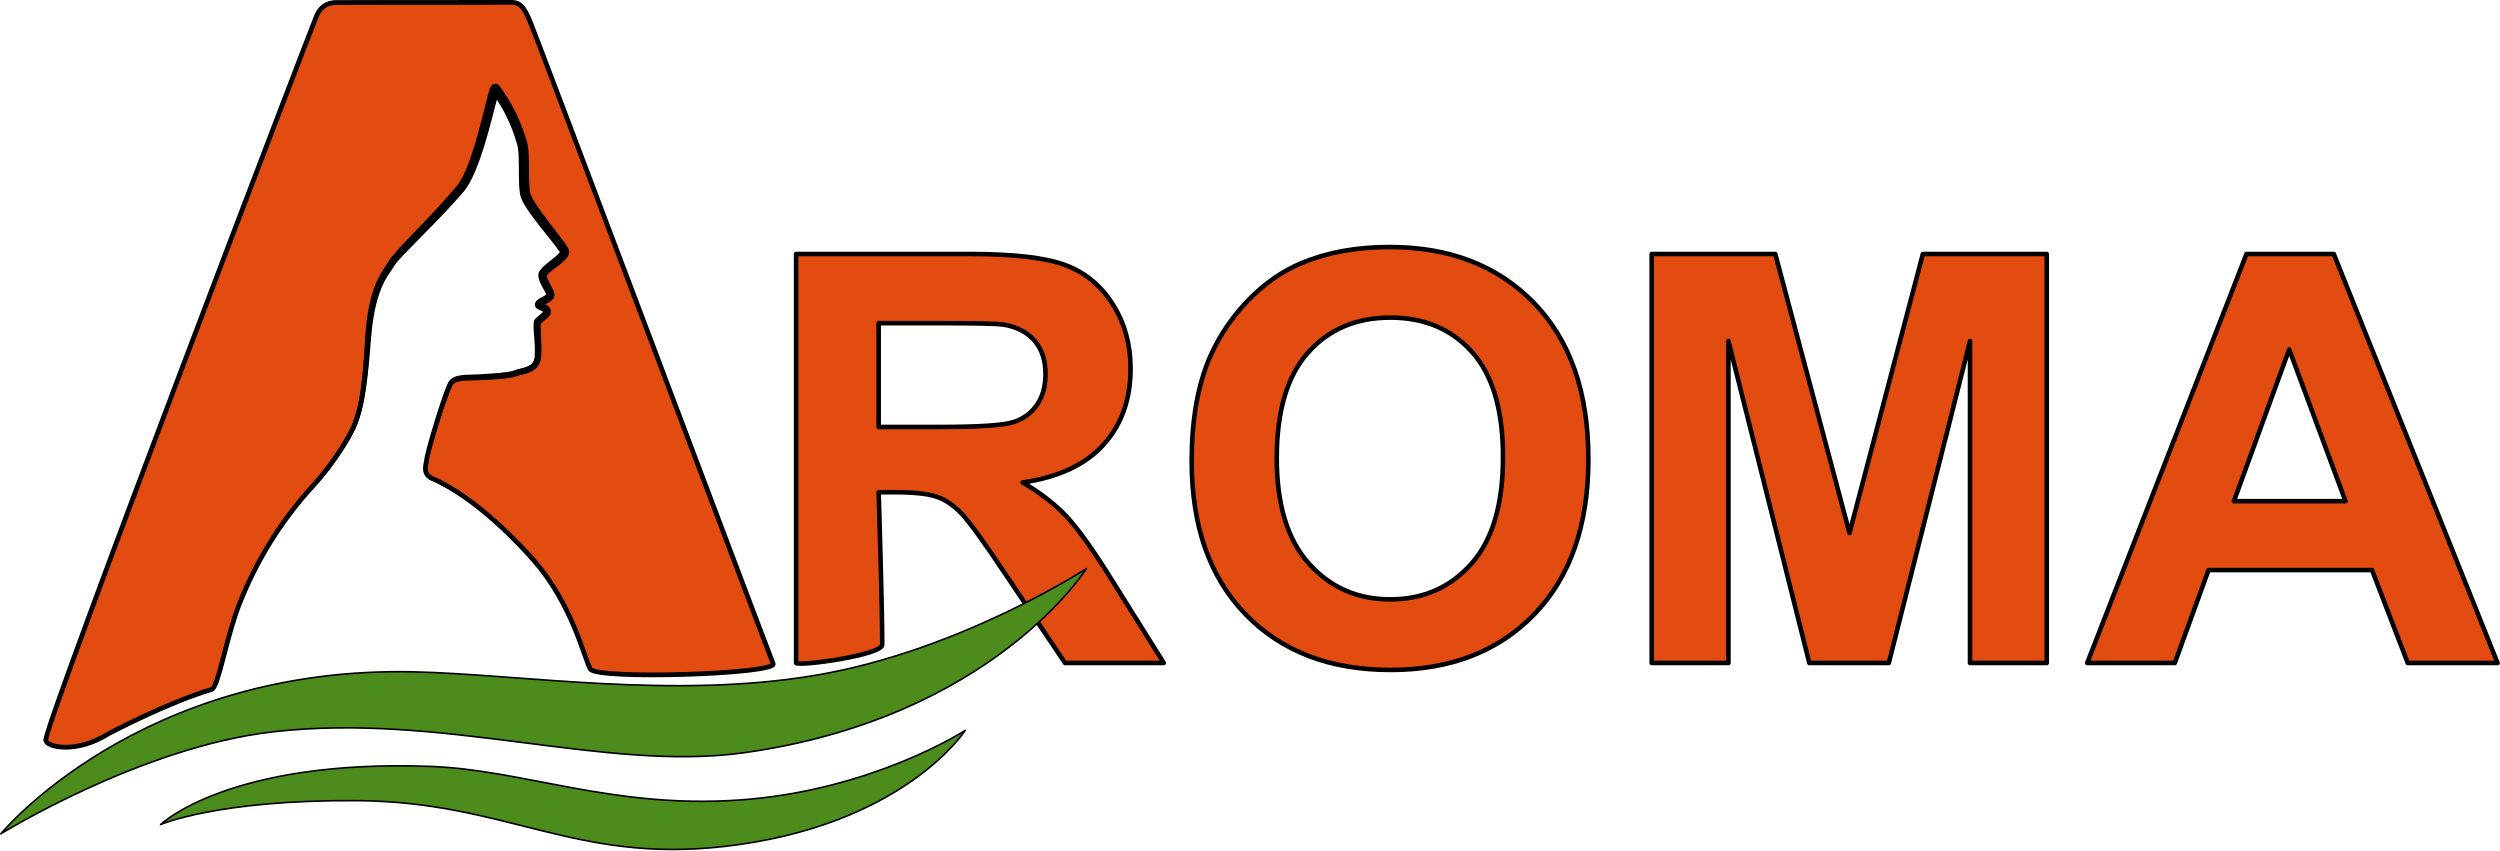
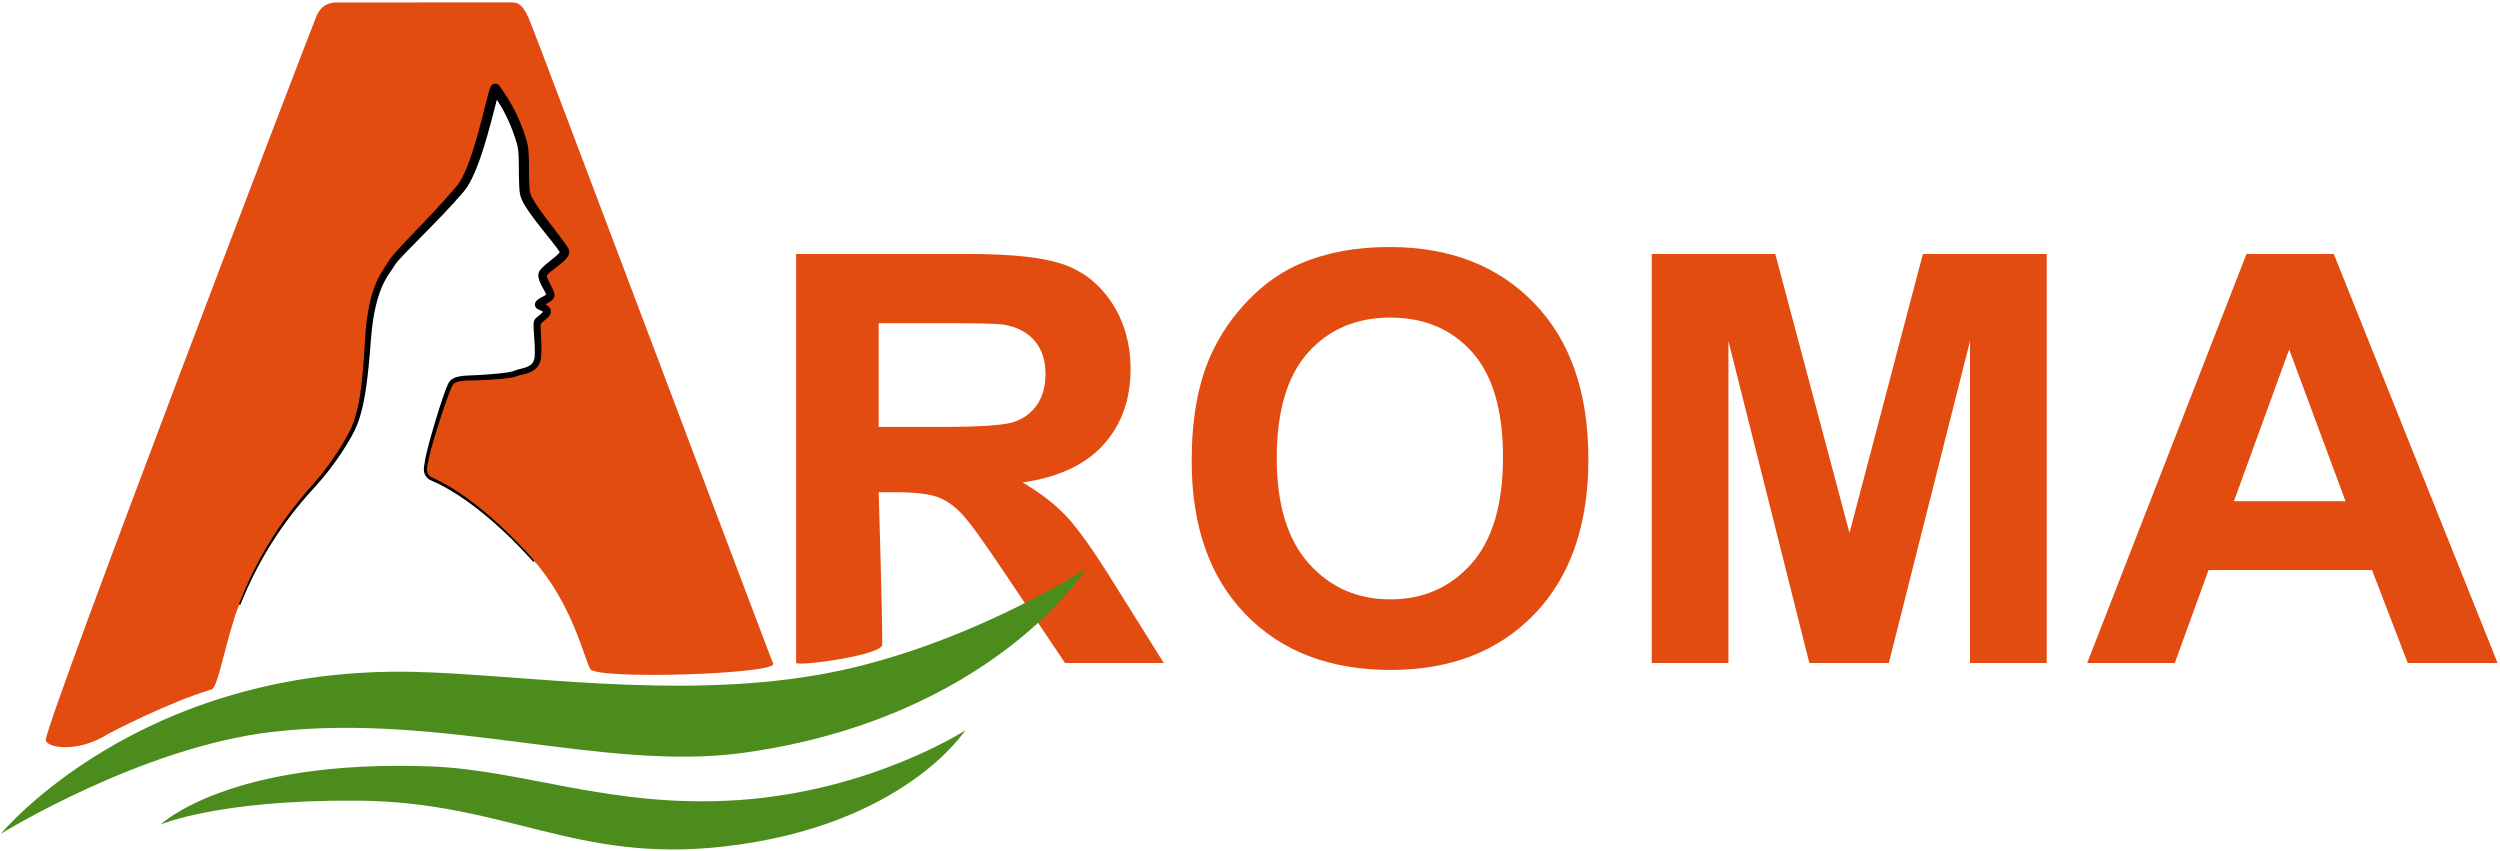
<svg xmlns="http://www.w3.org/2000/svg" width="2252" height="766" viewBox="0 0 2252 766" fill="none">
-   <path d="M717.123 597.207V228.801H873.683C913.044 228.801 941.659 232.105 959.497 238.724C977.335 245.343 991.623 257.108 1002.35 274.03C1013.06 290.952 1018.43 310.303 1018.43 332.084C1018.43 359.721 1010.3 382.552 994.051 400.565C977.798 418.568 953.51 429.921 921.179 434.615C937.257 443.992 950.531 454.295 961.01 465.525C971.478 476.745 985.593 496.683 1003.35 525.329L1048.33 597.207H959.376L905.593 517.043C886.499 488.387 873.426 470.343 866.395 462.88C859.355 455.428 851.904 450.322 844.03 447.553C836.155 444.795 823.668 443.405 806.581 443.405H791.503C791.503 443.405 794.817 549.961 794.735 580.758C794.704 590.094 720.222 600.326 717.123 597.207ZM791.503 384.6H846.543C882.229 384.6 904.5 383.097 913.383 380.081C922.267 377.065 929.213 371.867 934.236 364.497C939.27 357.127 941.785 347.915 941.785 336.86C941.785 324.456 938.468 314.451 931.849 306.824C925.241 299.207 915.898 294.39 903.834 292.373C897.802 291.539 879.718 291.117 849.558 291.117H791.503V384.6Z" fill="#E24C11" stroke="black" stroke-width="4.117" stroke-miterlimit="2" stroke-linejoin="round" />
-   <path d="M1073.46 415.264C1073.46 377.734 1079.07 346.237 1090.3 320.772C1098.67 302.007 1110.1 285.177 1124.6 270.263C1139.09 255.348 1154.96 244.293 1172.22 237.087C1195.17 227.371 1221.65 222.512 1251.63 222.512C1305.92 222.512 1349.34 239.352 1381.93 273.032C1414.52 306.701 1430.81 353.524 1430.81 413.503C1430.81 472.978 1414.64 519.513 1382.31 553.1C1349.97 586.687 1306.75 603.486 1252.63 603.486C1197.85 603.486 1154.3 586.78 1121.96 553.348C1089.62 519.925 1073.46 473.904 1073.46 415.264ZM1150.1 412.752C1150.1 454.47 1159.74 486.091 1179.01 507.614C1198.27 529.148 1222.73 539.905 1252.39 539.905C1282.03 539.905 1306.38 529.23 1325.39 507.862C1344.4 486.503 1353.91 454.47 1353.91 411.743C1353.91 369.531 1344.66 338.033 1326.14 317.251C1307.63 296.479 1283.04 286.093 1252.39 286.093C1221.73 286.093 1197.01 296.603 1178.25 317.632C1159.49 338.661 1150.1 370.364 1150.1 412.752Z" fill="#E24C11" stroke="black" stroke-width="4.117" stroke-miterlimit="2" stroke-linejoin="round" />
-   <path d="M1487.86 597.207V228.801H1599.18L1666.02 480.101L1732.12 228.801H1843.7V597.207H1774.59V307.205L1701.46 597.207H1629.84L1556.96 307.205V597.207H1487.86Z" fill="#E24C11" stroke="black" stroke-width="4.117" stroke-miterlimit="2" stroke-linejoin="round" />
-   <path d="M2249.8 597.207H2168.89L2136.72 513.523H1989.45L1959.05 597.207H1880.14L2023.63 228.801H2102.29L2249.8 597.207ZM2112.84 451.455L2062.09 314.74L2012.33 451.455H2112.84Z" fill="#E24C11" stroke="black" stroke-width="4.117" stroke-miterlimit="2" stroke-linejoin="round" />
-   <path fill-rule="evenodd" clip-rule="evenodd" d="M190.672 621.014C151.407 632.704 98.737 660.289 97.201 661.255C68.269 679.432 40.274 673.035 41.278 666.115C45.071 639.975 281.334 22.986 285.042 14.579C286.608 11.028 290.585 2.237 303.225 2.237C315.865 2.237 453.235 2.139 461.017 2.139C468.799 2.139 472.014 6.865 477.007 18.131C482.001 29.395 694.439 593.635 696.433 597.765C701.004 607.238 537.247 612.534 531.739 602.634C525.896 592.131 515.806 544.877 480.719 504.625C470.392 492.778 429.913 448.565 389.085 430.809C380.124 426.912 384.035 417.411 384.128 415.497C384.505 407.745 401.578 352.086 406.008 344.942C408.499 340.927 414.213 339.754 423.488 339.628C430.825 339.529 459.252 338.058 464.27 335.626C469.287 333.193 483.365 333.818 484.483 320.698C485.602 307.576 482.48 290.574 484.443 288.646C488.534 284.628 495.135 281.209 492.075 278.065C489.016 274.924 483.579 275.044 485.787 272.519C487.994 269.993 496.552 268.013 495.803 264.299C495.053 260.585 488.089 251.346 488.743 246.534C489.399 241.725 509.576 230.922 508.535 225.826C507.495 220.73 475.253 185.444 473.045 173.756C470.835 162.067 473.176 138.48 470.306 128.35C462.336 100.229 449.182 83.492 446.291 79.083C444.408 76.213 431.485 149.129 414.669 169.08C390.999 197.167 357.118 228.28 352.692 236.408C348.266 244.535 334.59 255.551 331.383 305.782C328.176 356.011 324.07 369.208 320.112 380.464C316.152 391.719 299.804 418.009 283.231 436.097C250.078 472.281 229.596 508.84 215.702 543.87C203.743 574.022 196.782 619.195 190.672 621.014Z" fill="#E24C11" stroke="black" stroke-width="4.277" stroke-miterlimit="1.5" stroke-linecap="round" stroke-linejoin="round" />
+   <path d="M717.123 597.207V228.801H873.683C913.044 228.801 941.659 232.105 959.497 238.724C977.335 245.343 991.623 257.108 1002.35 274.03C1013.06 290.952 1018.43 310.303 1018.43 332.084C1018.43 359.721 1010.3 382.552 994.051 400.565C977.798 418.568 953.51 429.921 921.179 434.615C937.257 443.992 950.531 454.295 961.01 465.525C971.478 476.745 985.593 496.683 1003.35 525.329L1048.33 597.207H959.376L905.593 517.043C886.499 488.387 873.426 470.343 866.395 462.88C859.355 455.428 851.904 450.322 844.03 447.553C836.155 444.795 823.668 443.405 806.581 443.405H791.503C791.503 443.405 794.817 549.961 794.735 580.758C794.704 590.094 720.222 600.326 717.123 597.207ZM791.503 384.6H846.543C882.229 384.6 904.5 383.097 913.383 380.081C922.267 377.065 929.213 371.867 934.236 364.497C939.27 357.127 941.785 347.915 941.785 336.86C941.785 324.456 938.468 314.451 931.849 306.824C925.241 299.207 915.898 294.39 903.834 292.373C897.802 291.539 879.718 291.117 849.558 291.117H791.503V384.6Z" fill="#E24C11" />
+   <path d="M1073.46 415.264C1073.46 377.734 1079.07 346.237 1090.3 320.772C1098.67 302.007 1110.1 285.177 1124.6 270.263C1139.09 255.348 1154.96 244.293 1172.22 237.087C1195.17 227.371 1221.65 222.512 1251.63 222.512C1305.92 222.512 1349.34 239.352 1381.93 273.032C1414.52 306.701 1430.81 353.524 1430.81 413.503C1430.81 472.978 1414.64 519.513 1382.31 553.1C1349.97 586.687 1306.75 603.486 1252.63 603.486C1197.85 603.486 1154.3 586.78 1121.96 553.348C1089.62 519.925 1073.46 473.904 1073.46 415.264ZM1150.1 412.752C1150.1 454.47 1159.74 486.091 1179.01 507.614C1198.27 529.148 1222.73 539.905 1252.39 539.905C1282.03 539.905 1306.38 529.23 1325.39 507.862C1344.4 486.503 1353.91 454.47 1353.91 411.743C1353.91 369.531 1344.66 338.033 1326.14 317.251C1307.63 296.479 1283.04 286.093 1252.39 286.093C1221.73 286.093 1197.01 296.603 1178.25 317.632C1159.49 338.661 1150.1 370.364 1150.1 412.752Z" fill="#E24C11" />
+   <path d="M1487.86 597.207V228.801H1599.18L1666.02 480.101L1732.12 228.801H1843.7V597.207H1774.59V307.205L1701.46 597.207H1629.84L1556.96 307.205V597.207H1487.86Z" fill="#E24C11" />
+   <path d="M2249.8 597.207H2168.89L2136.72 513.523H1989.45L1959.05 597.207H1880.14L2023.63 228.801H2102.29L2249.8 597.207ZM2112.84 451.455L2062.09 314.74L2012.33 451.455H2112.84Z" fill="#E24C11" />
+   <path fill-rule="evenodd" clip-rule="evenodd" d="M190.672 621.014C151.407 632.704 98.737 660.289 97.201 661.255C68.269 679.432 40.274 673.035 41.278 666.115C45.071 639.975 281.334 22.986 285.042 14.579C286.608 11.028 290.585 2.237 303.225 2.237C315.865 2.237 453.235 2.139 461.017 2.139C468.799 2.139 472.014 6.865 477.007 18.131C482.001 29.395 694.439 593.635 696.433 597.765C701.004 607.238 537.247 612.534 531.739 602.634C525.896 592.131 515.806 544.877 480.719 504.625C470.392 492.778 429.913 448.565 389.085 430.809C380.124 426.912 384.035 417.411 384.128 415.497C384.505 407.745 401.578 352.086 406.008 344.942C408.499 340.927 414.213 339.754 423.488 339.628C430.825 339.529 459.252 338.058 464.27 335.626C469.287 333.193 483.365 333.818 484.483 320.698C485.602 307.576 482.48 290.574 484.443 288.646C488.534 284.628 495.135 281.209 492.075 278.065C489.016 274.924 483.579 275.044 485.787 272.519C487.994 269.993 496.552 268.013 495.803 264.299C495.053 260.585 488.089 251.346 488.743 246.534C489.399 241.725 509.576 230.922 508.535 225.826C507.495 220.73 475.253 185.444 473.045 173.756C470.835 162.067 473.176 138.48 470.306 128.35C462.336 100.229 449.182 83.492 446.291 79.083C444.408 76.213 431.485 149.129 414.669 169.08C390.999 197.167 357.118 228.28 352.692 236.408C348.266 244.535 334.59 255.551 331.383 305.782C328.176 356.011 324.07 369.208 320.112 380.464C316.152 391.719 299.804 418.009 283.231 436.097C250.078 472.281 229.596 508.84 215.702 543.87C203.743 574.022 196.782 619.195 190.672 621.014Z" fill="#E24C11" />
  <path fill-rule="evenodd" clip-rule="evenodd" d="M447.59 89.737C442.469 109.096 431.586 156.291 417.795 172.517C395.062 199.27 359.947 231.459 355.726 238.718C351.795 245.481 345.212 251.507 339.956 270.023C334.978 287.562 334.258 305.193 333.18 317.928C330.033 355.083 326.557 369.767 321.881 382.236C317.48 393.971 301.289 419.597 284.324 437.906C260.472 463.644 235.773 497.033 216.73 544.158C216.403 544.965 216.413 544.975 216.401 544.977C215.654 545.11 215.825 544.32 215.079 544.452C229.15 508.795 248.883 473.011 282.214 435.98C299.286 417.011 314.668 391.162 318.225 380.915C323.087 366.902 326.263 352.153 328.781 306.455C331.57 255.868 345.228 244.039 349.821 235.635C354.909 226.326 387.988 195.691 411.617 167.334C426.175 149.863 438.115 86.826 441.604 78.819C443.636 74.159 448.165 74.809 449.966 77.364C456.928 87.244 466.953 102.061 474.161 125.915C475.895 131.648 476.452 135.625 476.541 151.286C476.562 155.071 476.468 170.553 477.823 174.632C480.991 184.158 502.367 209.728 509.222 219.541C512.305 223.951 513.813 226.584 511.882 230.377C508.752 236.526 495.599 243.867 492.578 248.132C492.603 252.092 499.322 261.072 499.522 265.303C499.742 269.99 494.822 272.286 491.225 274.089C494.006 275.63 497.277 278.252 496.013 282.311C494.931 285.787 491.13 287.891 487.153 291.45C486.522 295.479 488.593 312.791 487.35 322.493C485.5 336.923 470.077 336.875 465.623 338.787C464.9 339.097 462.637 340.773 440.897 342.073C422.811 343.155 419.475 342.399 414.112 343.465C408.445 344.593 407.703 346.823 406.391 349.805C400.945 362.188 386.419 407.851 385.635 416.578C385.447 418.676 381.983 426.928 389.476 430.327C393.959 432.361 423.494 444.542 466.704 489.133C474.844 497.533 480.298 503.856 481.293 505.001C481.649 505.414 481.259 505.462 481.225 506.006L480.22 505.938C475.923 501.063 432.815 451.989 389.056 433.1C387.486 432.423 380.56 429.874 381.992 420C382.317 417.749 382.538 417.785 382.716 415.802C383.546 406.564 399.952 351.414 404.332 344.56C408.665 337.781 419.07 338.491 429.482 337.943C437.263 337.533 458.786 336.101 463.311 334.005C469.235 331.262 480.826 332.05 481.614 321.286C482.57 308.224 479.361 293.271 481.2 288.713C481.86 287.08 483.534 285.934 486.975 283.002C487.714 282.373 488.641 281.556 489.187 280.888C486.629 279.001 482.739 278.852 481.93 275.371C480.95 271.171 486.307 268.643 487.64 267.933C489.384 267.004 491.155 266.139 492.074 265.332C490.069 260.213 482.647 250.958 485.607 244.846C488.264 239.353 501.114 231.739 504.253 227.149C499.413 219.012 475.802 193.133 469.917 179.569C468.647 176.643 467.563 173.44 467.42 157.812C467.298 144.636 467.523 135.948 465.754 129.807C460.327 110.968 452.93 97.958 447.59 89.737Z" fill="black" />
-   <path fill-rule="evenodd" clip-rule="evenodd" d="M0.745 751.101C0.745 751.101 125.572 599.388 373.388 605.222C469.654 607.487 606.809 630.104 735.49 608.172C864.977 586.101 978.594 512.204 978.594 512.204C978.594 512.204 893.966 647.08 669.556 678.148C544.535 695.457 398.617 641.484 245.27 659.294C126.702 673.064 0.745 751.101 0.745 751.101Z" fill="#4B8C1C" stroke="black" stroke-width="1.489" stroke-miterlimit="1.5" stroke-linecap="round" stroke-linejoin="round" />
-   <path fill-rule="evenodd" clip-rule="evenodd" d="M144.638 742.758C144.638 742.758 205.815 683.659 387.892 690.391C471.605 693.487 550.826 728.314 664.635 720.747C785.092 712.741 869.485 657.902 869.485 657.902C869.485 657.902 814.308 744.141 652.033 762.544C517.244 777.832 456.124 722.136 321.528 721.213C195.759 720.35 144.638 742.758 144.638 742.758Z" fill="#4B8C1C" stroke="black" stroke-width="1.486" stroke-miterlimit="1.5" stroke-linecap="round" stroke-linejoin="round" />
+   <path fill-rule="evenodd" clip-rule="evenodd" d="M0.745 751.101C0.745 751.101 125.572 599.388 373.388 605.222C469.654 607.487 606.809 630.104 735.49 608.172C864.977 586.101 978.594 512.204 978.594 512.204C978.594 512.204 893.966 647.08 669.556 678.148C544.535 695.457 398.617 641.484 245.27 659.294C126.702 673.064 0.745 751.101 0.745 751.101Z" fill="#4B8C1C" />
+   <path fill-rule="evenodd" clip-rule="evenodd" d="M144.638 742.758C144.638 742.758 205.815 683.659 387.892 690.391C471.605 693.487 550.826 728.314 664.635 720.747C785.092 712.741 869.485 657.902 869.485 657.902C869.485 657.902 814.308 744.141 652.033 762.544C517.244 777.832 456.124 722.136 321.528 721.213C195.759 720.35 144.638 742.758 144.638 742.758Z" fill="#4B8C1C" />
</svg>
